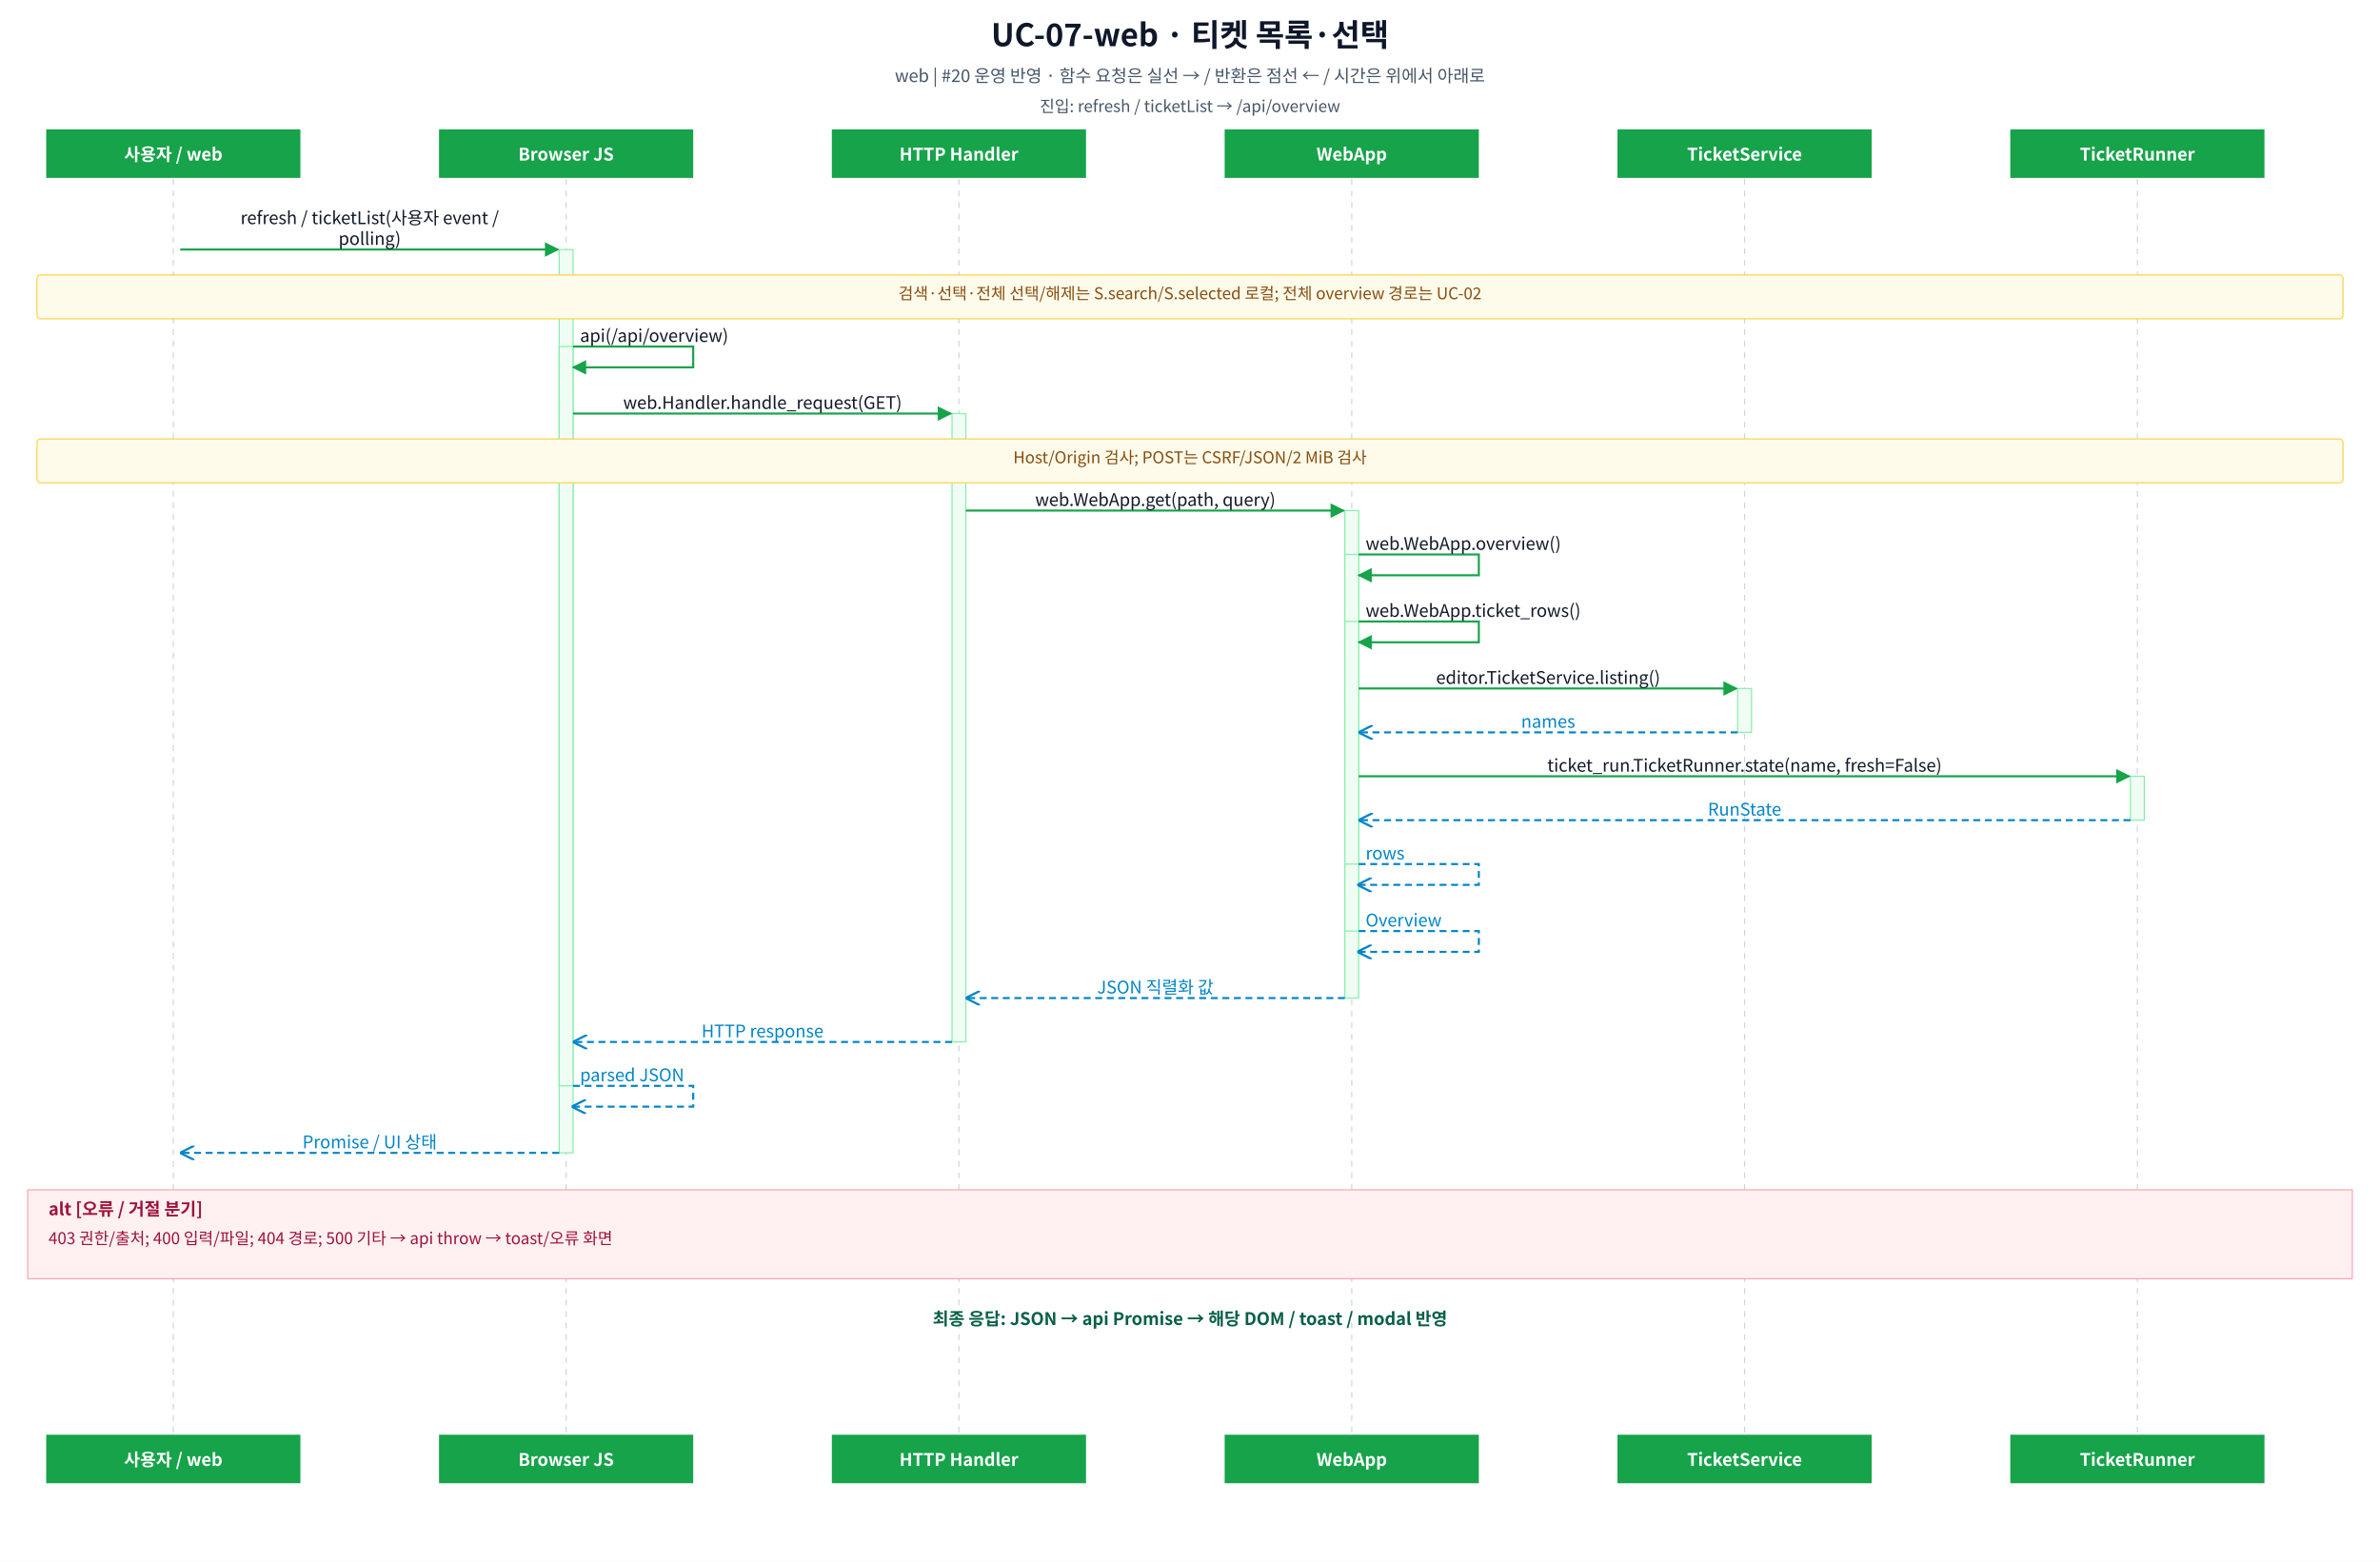
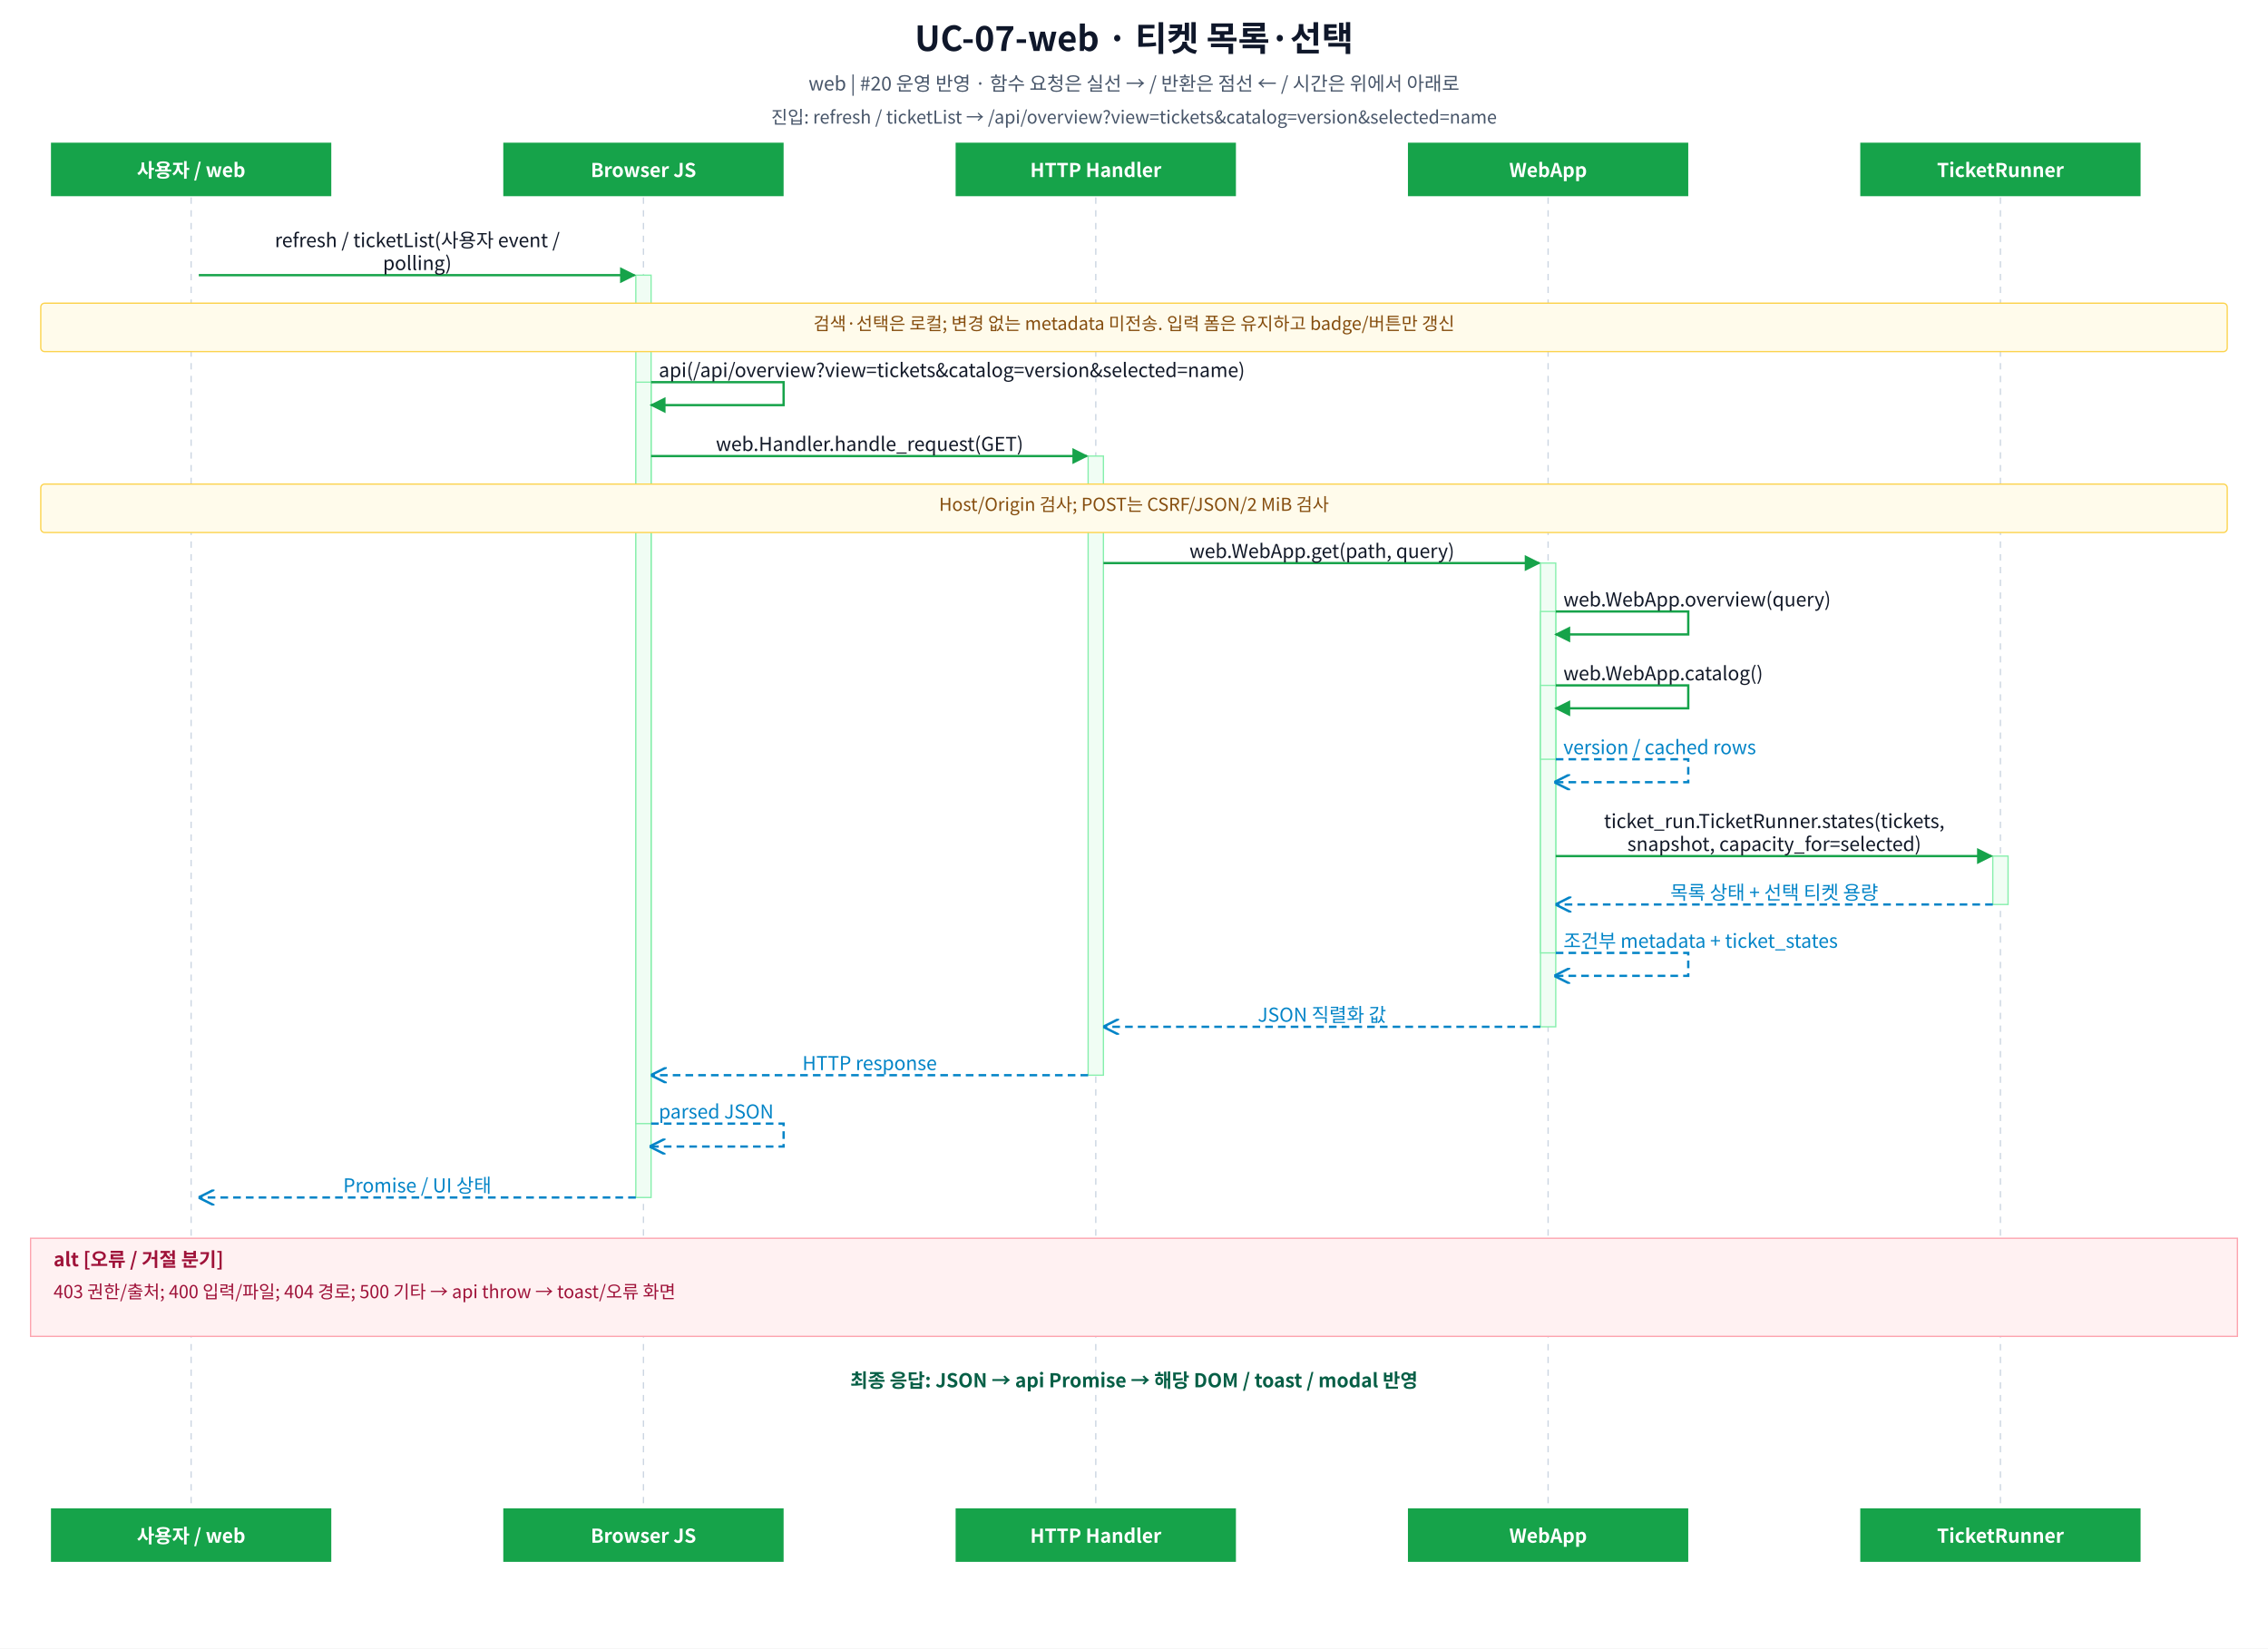
- <svg xmlns="http://www.w3.org/2000/svg" width="2060" height="1352" viewBox="0 0 2060 1352" role="img" aria-label="티켓 목록·선택">
+ <svg xmlns="http://www.w3.org/2000/svg" width="1780" height="1294" viewBox="0 0 1780 1294" role="img" aria-label="티켓 목록·선택">
  <defs>
    <marker id="req" viewBox="0 0 10 10" refX="9" refY="5" markerWidth="7" markerHeight="7" orient="auto-start-reverse">
      <path d="M0 0 L10 5 L0 10 z" fill="#16a34a" />
    </marker>
    <marker id="ret" viewBox="0 0 10 10" refX="9" refY="5" markerWidth="7" markerHeight="7" orient="auto-start-reverse">
      <path d="M0 0 L10 5 L0 10" fill="none" stroke="#0284c7" stroke-width="1.5" />
    </marker>
  </defs>
  <rect width="100%" height="100%" fill="white" />
  <g font-family="Noto Sans CJK KR, sans-serif">
-     <text x="1030.0" y="40" text-anchor="middle" font-size="27" fill="#0f172a" font-weight="700">UC-07-web · 티켓 목록·선택</text>
-     <text x="1030.0" y="71" text-anchor="middle" font-size="15" fill="#475569">web | #20 운영 반영 · 함수 요청은 실선 → / 반환은 점선 ← / 시간은 위에서 아래로</text>
-     <text x="1030.0" y="97" text-anchor="middle" font-size="14" fill="#475569">진입: refresh / ticketList → /api/overview</text>
-     <path d="M150.0,155 V1242" stroke="#cbd5e1" stroke-dasharray="5 5" />
+     <text x="890.0" y="40" text-anchor="middle" font-size="27" fill="#0f172a" font-weight="700">UC-07-web · 티켓 목록·선택</text>
+     <text x="890.0" y="71" text-anchor="middle" font-size="15" fill="#475569">web | #20 운영 반영 · 함수 요청은 실선 → / 반환은 점선 ← / 시간은 위에서 아래로</text>
+     <text x="890.0" y="97" text-anchor="middle" font-size="14" fill="#475569">진입: refresh / ticketList → /api/overview?view=tickets&amp;catalog=version&amp;selected=name</text>
+     <path d="M150.0,155 V1184" stroke="#cbd5e1" stroke-dasharray="5 5" />
    <rect x="40.0" y="112" width="220" height="42" fill="#16a34a" />
    <text x="150.0" y="139" text-anchor="middle" font-size="15" fill="white" font-weight="700">사용자 / web</text>
-     <rect x="40.0" y="1242" width="220" height="42" fill="#16a34a" />
-     <text x="150.0" y="1269" text-anchor="middle" font-size="15" fill="white" font-weight="700">사용자 / web</text>
-     <path d="M490.0,155 V1242" stroke="#cbd5e1" stroke-dasharray="5 5" />
-     <rect x="380.0" y="112" width="220" height="42" fill="#16a34a" />
-     <text x="490.0" y="139" text-anchor="middle" font-size="15" fill="white" font-weight="700">Browser JS</text>
-     <rect x="380.0" y="1242" width="220" height="42" fill="#16a34a" />
-     <text x="490.0" y="1269" text-anchor="middle" font-size="15" fill="white" font-weight="700">Browser JS</text>
-     <path d="M830.0,155 V1242" stroke="#cbd5e1" stroke-dasharray="5 5" />
-     <rect x="720.0" y="112" width="220" height="42" fill="#16a34a" />
-     <text x="830.0" y="139" text-anchor="middle" font-size="15" fill="white" font-weight="700">HTTP Handler</text>
-     <rect x="720.0" y="1242" width="220" height="42" fill="#16a34a" />
-     <text x="830.0" y="1269" text-anchor="middle" font-size="15" fill="white" font-weight="700">HTTP Handler</text>
-     <path d="M1170.0,155 V1242" stroke="#cbd5e1" stroke-dasharray="5 5" />
-     <rect x="1060.0" y="112" width="220" height="42" fill="#16a34a" />
-     <text x="1170.0" y="139" text-anchor="middle" font-size="15" fill="white" font-weight="700">WebApp</text>
-     <rect x="1060.0" y="1242" width="220" height="42" fill="#16a34a" />
-     <text x="1170.0" y="1269" text-anchor="middle" font-size="15" fill="white" font-weight="700">WebApp</text>
-     <path d="M1510.0,155 V1242" stroke="#cbd5e1" stroke-dasharray="5 5" />
-     <rect x="1400.0" y="112" width="220" height="42" fill="#16a34a" />
-     <text x="1510.0" y="139" text-anchor="middle" font-size="15" fill="white" font-weight="700">TicketService</text>
-     <rect x="1400.0" y="1242" width="220" height="42" fill="#16a34a" />
-     <text x="1510.0" y="1269" text-anchor="middle" font-size="15" fill="white" font-weight="700">TicketService</text>
-     <path d="M1850.0,155 V1242" stroke="#cbd5e1" stroke-dasharray="5 5" />
-     <rect x="1740.0" y="112" width="220" height="42" fill="#16a34a" />
-     <text x="1850.0" y="139" text-anchor="middle" font-size="15" fill="white" font-weight="700">TicketRunner</text>
-     <rect x="1740.0" y="1242" width="220" height="42" fill="#16a34a" />
-     <text x="1850.0" y="1269" text-anchor="middle" font-size="15" fill="white" font-weight="700">TicketRunner</text>
-     <rect x="484.0" y="216" width="12" height="782" fill="#f0fdf4" stroke="#86efac" />
-     <rect x="484.0" y="300" width="12" height="640" fill="#f0fdf4" stroke="#86efac" />
-     <rect x="824.0" y="358" width="12" height="544" fill="#f0fdf4" stroke="#86efac" />
-     <rect x="1164.0" y="442" width="12" height="422" fill="#f0fdf4" stroke="#86efac" />
-     <rect x="1164.0" y="480" width="12" height="326" fill="#f0fdf4" stroke="#86efac" />
-     <rect x="1164.0" y="538" width="12" height="210" fill="#f0fdf4" stroke="#86efac" />
-     <rect x="1504.0" y="596" width="12" height="38" fill="#f0fdf4" stroke="#86efac" />
-     <rect x="1844.0" y="672" width="12" height="38" fill="#f0fdf4" stroke="#86efac" />
-     <path d="M156.0,216 H483.0" fill="none" stroke="#16a34a" stroke-width="1.8" marker-end="url(#req)" />
-     <text x="320.0" y="194" text-anchor="middle" font-size="15" fill="#111827">refresh / ticketList(사용자 event /</text>
-     <text x="320.0" y="212" text-anchor="middle" font-size="15" fill="#111827">polling)</text>
-     <rect x="32" y="238" width="1996" height="38" rx="3" fill="#fffbeb" stroke="#fcd34d" />
-     <text x="1030.0" y="259" text-anchor="middle" font-size="14" fill="#854d0e">검색·선택·전체 선택/해제는 S.search/S.selected 로컬; 전체 overview 경로는 UC-02</text>
-     <path d="M496.0,300 H600.0 V318 H496.0" fill="none" stroke="#16a34a" stroke-width="1.8" marker-end="url(#req)" />
-     <text x="502.0" y="296" text-anchor="start" font-size="15" fill="#111827">api(/api/overview)</text>
-     <path d="M496.0,358 H823.0" fill="none" stroke="#16a34a" stroke-width="1.8" marker-end="url(#req)" />
-     <text x="660.0" y="354" text-anchor="middle" font-size="15" fill="#111827">web.Handler.handle_request(GET)</text>
-     <rect x="32" y="380" width="1996" height="38" rx="3" fill="#fffbeb" stroke="#fcd34d" />
-     <text x="1030.0" y="401" text-anchor="middle" font-size="14" fill="#854d0e">Host/Origin 검사; POST는 CSRF/JSON/2 MiB 검사</text>
-     <path d="M836.0,442 H1163.0" fill="none" stroke="#16a34a" stroke-width="1.8" marker-end="url(#req)" />
-     <text x="1000.0" y="438" text-anchor="middle" font-size="15" fill="#111827">web.WebApp.get(path, query)</text>
-     <path d="M1176.0,480 H1280.0 V498 H1176.0" fill="none" stroke="#16a34a" stroke-width="1.8" marker-end="url(#req)" />
-     <text x="1182.0" y="476" text-anchor="start" font-size="15" fill="#111827">web.WebApp.overview()</text>
-     <path d="M1176.0,538 H1280.0 V556 H1176.0" fill="none" stroke="#16a34a" stroke-width="1.8" marker-end="url(#req)" />
-     <text x="1182.0" y="534" text-anchor="start" font-size="15" fill="#111827">web.WebApp.ticket_rows()</text>
-     <path d="M1176.0,596 H1503.0" fill="none" stroke="#16a34a" stroke-width="1.8" marker-end="url(#req)" />
-     <text x="1340.0" y="592" text-anchor="middle" font-size="15" fill="#111827">editor.TicketService.listing()</text>
-     <path d="M1504.0,634 H1177.0" fill="none" stroke="#0284c7" stroke-width="1.8" stroke-dasharray="6 4" marker-end="url(#ret)" />
-     <text x="1340.0" y="630" text-anchor="middle" font-size="15" fill="#0284c7">names</text>
-     <path d="M1176.0,672 H1843.0" fill="none" stroke="#16a34a" stroke-width="1.8" marker-end="url(#req)" />
-     <text x="1510.0" y="668" text-anchor="middle" font-size="15" fill="#111827">ticket_run.TicketRunner.state(name, fresh=False)</text>
-     <path d="M1844.0,710 H1177.0" fill="none" stroke="#0284c7" stroke-width="1.8" stroke-dasharray="6 4" marker-end="url(#ret)" />
-     <text x="1510.0" y="706" text-anchor="middle" font-size="15" fill="#0284c7">RunState</text>
-     <path d="M1176.0,748 H1280.0 V766 H1176.0" fill="none" stroke="#0284c7" stroke-width="1.8" stroke-dasharray="6 4" marker-end="url(#ret)" />
-     <text x="1182.0" y="744" text-anchor="start" font-size="15" fill="#0284c7">rows</text>
-     <path d="M1176.0,806 H1280.0 V824 H1176.0" fill="none" stroke="#0284c7" stroke-width="1.8" stroke-dasharray="6 4" marker-end="url(#ret)" />
-     <text x="1182.0" y="802" text-anchor="start" font-size="15" fill="#0284c7">Overview</text>
-     <path d="M1164.0,864 H837.0" fill="none" stroke="#0284c7" stroke-width="1.8" stroke-dasharray="6 4" marker-end="url(#ret)" />
-     <text x="1000.0" y="860" text-anchor="middle" font-size="15" fill="#0284c7">JSON 직렬화 값</text>
-     <path d="M824.0,902 H497.0" fill="none" stroke="#0284c7" stroke-width="1.8" stroke-dasharray="6 4" marker-end="url(#ret)" />
-     <text x="660.0" y="898" text-anchor="middle" font-size="15" fill="#0284c7">HTTP response</text>
-     <path d="M496.0,940 H600.0 V958 H496.0" fill="none" stroke="#0284c7" stroke-width="1.8" stroke-dasharray="6 4" marker-end="url(#ret)" />
-     <text x="502.0" y="936" text-anchor="start" font-size="15" fill="#0284c7">parsed JSON</text>
-     <path d="M484.0,998 H157.0" fill="none" stroke="#0284c7" stroke-width="1.8" stroke-dasharray="6 4" marker-end="url(#ret)" />
-     <text x="320.0" y="994" text-anchor="middle" font-size="15" fill="#0284c7">Promise / UI 상태</text>
-     <rect x="24" y="1030" width="2012" height="77" fill="#fff1f2" stroke="#fda4af" />
-     <text x="42" y="1052" text-anchor="start" font-size="15" fill="#9f1239" font-weight="700">alt [오류 / 거절 분기]</text>
-     <text x="42" y="1077" text-anchor="start" font-size="14" fill="#9f1239">403 권한/출처; 400 입력/파일; 404 경로; 500 기타 → api throw → toast/오류 화면</text>
-     <text x="1030.0" y="1147" text-anchor="middle" font-size="15" fill="#065f46" font-weight="700">최종 응답: JSON → api Promise → 해당 DOM / toast / modal 반영</text>
+     <rect x="40.0" y="1184" width="220" height="42" fill="#16a34a" />
+     <text x="150.0" y="1211" text-anchor="middle" font-size="15" fill="white" font-weight="700">사용자 / web</text>
+     <path d="M505.0,155 V1184" stroke="#cbd5e1" stroke-dasharray="5 5" />
+     <rect x="395.0" y="112" width="220" height="42" fill="#16a34a" />
+     <text x="505.0" y="139" text-anchor="middle" font-size="15" fill="white" font-weight="700">Browser JS</text>
+     <rect x="395.0" y="1184" width="220" height="42" fill="#16a34a" />
+     <text x="505.0" y="1211" text-anchor="middle" font-size="15" fill="white" font-weight="700">Browser JS</text>
+     <path d="M860.0,155 V1184" stroke="#cbd5e1" stroke-dasharray="5 5" />
+     <rect x="750.0" y="112" width="220" height="42" fill="#16a34a" />
+     <text x="860.0" y="139" text-anchor="middle" font-size="15" fill="white" font-weight="700">HTTP Handler</text>
+     <rect x="750.0" y="1184" width="220" height="42" fill="#16a34a" />
+     <text x="860.0" y="1211" text-anchor="middle" font-size="15" fill="white" font-weight="700">HTTP Handler</text>
+     <path d="M1215.0,155 V1184" stroke="#cbd5e1" stroke-dasharray="5 5" />
+     <rect x="1105.0" y="112" width="220" height="42" fill="#16a34a" />
+     <text x="1215.0" y="139" text-anchor="middle" font-size="15" fill="white" font-weight="700">WebApp</text>
+     <rect x="1105.0" y="1184" width="220" height="42" fill="#16a34a" />
+     <text x="1215.0" y="1211" text-anchor="middle" font-size="15" fill="white" font-weight="700">WebApp</text>
+     <path d="M1570.0,155 V1184" stroke="#cbd5e1" stroke-dasharray="5 5" />
+     <rect x="1460.0" y="112" width="220" height="42" fill="#16a34a" />
+     <text x="1570.0" y="139" text-anchor="middle" font-size="15" fill="white" font-weight="700">TicketRunner</text>
+     <rect x="1460.0" y="1184" width="220" height="42" fill="#16a34a" />
+     <text x="1570.0" y="1211" text-anchor="middle" font-size="15" fill="white" font-weight="700">TicketRunner</text>
+     <rect x="499.0" y="216" width="12" height="724" fill="#f0fdf4" stroke="#86efac" />
+     <rect x="499.0" y="300" width="12" height="582" fill="#f0fdf4" stroke="#86efac" />
+     <rect x="854.0" y="358" width="12" height="486" fill="#f0fdf4" stroke="#86efac" />
+     <rect x="1209.0" y="442" width="12" height="364" fill="#f0fdf4" stroke="#86efac" />
+     <rect x="1209.0" y="480" width="12" height="268" fill="#f0fdf4" stroke="#86efac" />
+     <rect x="1209.0" y="538" width="12" height="58" fill="#f0fdf4" stroke="#86efac" />
+     <rect x="1564.0" y="672" width="12" height="38" fill="#f0fdf4" stroke="#86efac" />
+     <path d="M156.0,216 H498.0" fill="none" stroke="#16a34a" stroke-width="1.8" marker-end="url(#req)" />
+     <text x="327.5" y="194" text-anchor="middle" font-size="15" fill="#111827">refresh / ticketList(사용자 event /</text>
+     <text x="327.5" y="212" text-anchor="middle" font-size="15" fill="#111827">polling)</text>
+     <rect x="32" y="238" width="1716" height="38" rx="3" fill="#fffbeb" stroke="#fcd34d" />
+     <text x="890.0" y="259" text-anchor="middle" font-size="14" fill="#854d0e">검색·선택은 로컬; 변경 없는 metadata 미전송. 입력 폼은 유지하고 badge/버튼만 갱신</text>
+     <path d="M511.0,300 H615.0 V318 H511.0" fill="none" stroke="#16a34a" stroke-width="1.8" marker-end="url(#req)" />
+     <text x="517.0" y="296" text-anchor="start" font-size="15" fill="#111827">api(/api/overview?view=tickets&amp;catalog=version&amp;selected=name)</text>
+     <path d="M511.0,358 H853.0" fill="none" stroke="#16a34a" stroke-width="1.8" marker-end="url(#req)" />
+     <text x="682.5" y="354" text-anchor="middle" font-size="15" fill="#111827">web.Handler.handle_request(GET)</text>
+     <rect x="32" y="380" width="1716" height="38" rx="3" fill="#fffbeb" stroke="#fcd34d" />
+     <text x="890.0" y="401" text-anchor="middle" font-size="14" fill="#854d0e">Host/Origin 검사; POST는 CSRF/JSON/2 MiB 검사</text>
+     <path d="M866.0,442 H1208.0" fill="none" stroke="#16a34a" stroke-width="1.8" marker-end="url(#req)" />
+     <text x="1037.5" y="438" text-anchor="middle" font-size="15" fill="#111827">web.WebApp.get(path, query)</text>
+     <path d="M1221.0,480 H1325.0 V498 H1221.0" fill="none" stroke="#16a34a" stroke-width="1.8" marker-end="url(#req)" />
+     <text x="1227.0" y="476" text-anchor="start" font-size="15" fill="#111827">web.WebApp.overview(query)</text>
+     <path d="M1221.0,538 H1325.0 V556 H1221.0" fill="none" stroke="#16a34a" stroke-width="1.8" marker-end="url(#req)" />
+     <text x="1227.0" y="534" text-anchor="start" font-size="15" fill="#111827">web.WebApp.catalog()</text>
+     <path d="M1221.0,596 H1325.0 V614 H1221.0" fill="none" stroke="#0284c7" stroke-width="1.8" stroke-dasharray="6 4" marker-end="url(#ret)" />
+     <text x="1227.0" y="592" text-anchor="start" font-size="15" fill="#0284c7">version / cached rows</text>
+     <path d="M1221.0,672 H1563.0" fill="none" stroke="#16a34a" stroke-width="1.8" marker-end="url(#req)" />
+     <text x="1392.5" y="650" text-anchor="middle" font-size="15" fill="#111827">ticket_run.TicketRunner.states(tickets,</text>
+     <text x="1392.5" y="668" text-anchor="middle" font-size="15" fill="#111827">snapshot, capacity_for=selected)</text>
+     <path d="M1564.0,710 H1222.0" fill="none" stroke="#0284c7" stroke-width="1.8" stroke-dasharray="6 4" marker-end="url(#ret)" />
+     <text x="1392.5" y="706" text-anchor="middle" font-size="15" fill="#0284c7">목록 상태 + 선택 티켓 용량</text>
+     <path d="M1221.0,748 H1325.0 V766 H1221.0" fill="none" stroke="#0284c7" stroke-width="1.8" stroke-dasharray="6 4" marker-end="url(#ret)" />
+     <text x="1227.0" y="744" text-anchor="start" font-size="15" fill="#0284c7">조건부 metadata + ticket_states</text>
+     <path d="M1209.0,806 H867.0" fill="none" stroke="#0284c7" stroke-width="1.8" stroke-dasharray="6 4" marker-end="url(#ret)" />
+     <text x="1037.5" y="802" text-anchor="middle" font-size="15" fill="#0284c7">JSON 직렬화 값</text>
+     <path d="M854.0,844 H512.0" fill="none" stroke="#0284c7" stroke-width="1.8" stroke-dasharray="6 4" marker-end="url(#ret)" />
+     <text x="682.5" y="840" text-anchor="middle" font-size="15" fill="#0284c7">HTTP response</text>
+     <path d="M511.0,882 H615.0 V900 H511.0" fill="none" stroke="#0284c7" stroke-width="1.8" stroke-dasharray="6 4" marker-end="url(#ret)" />
+     <text x="517.0" y="878" text-anchor="start" font-size="15" fill="#0284c7">parsed JSON</text>
+     <path d="M499.0,940 H157.0" fill="none" stroke="#0284c7" stroke-width="1.8" stroke-dasharray="6 4" marker-end="url(#ret)" />
+     <text x="327.5" y="936" text-anchor="middle" font-size="15" fill="#0284c7">Promise / UI 상태</text>
+     <rect x="24" y="972" width="1732" height="77" fill="#fff1f2" stroke="#fda4af" />
+     <text x="42" y="994" text-anchor="start" font-size="15" fill="#9f1239" font-weight="700">alt [오류 / 거절 분기]</text>
+     <text x="42" y="1019" text-anchor="start" font-size="14" fill="#9f1239">403 권한/출처; 400 입력/파일; 404 경로; 500 기타 → api throw → toast/오류 화면</text>
+     <text x="890.0" y="1089" text-anchor="middle" font-size="15" fill="#065f46" font-weight="700">최종 응답: JSON → api Promise → 해당 DOM / toast / modal 반영</text>
  </g>
</svg>
